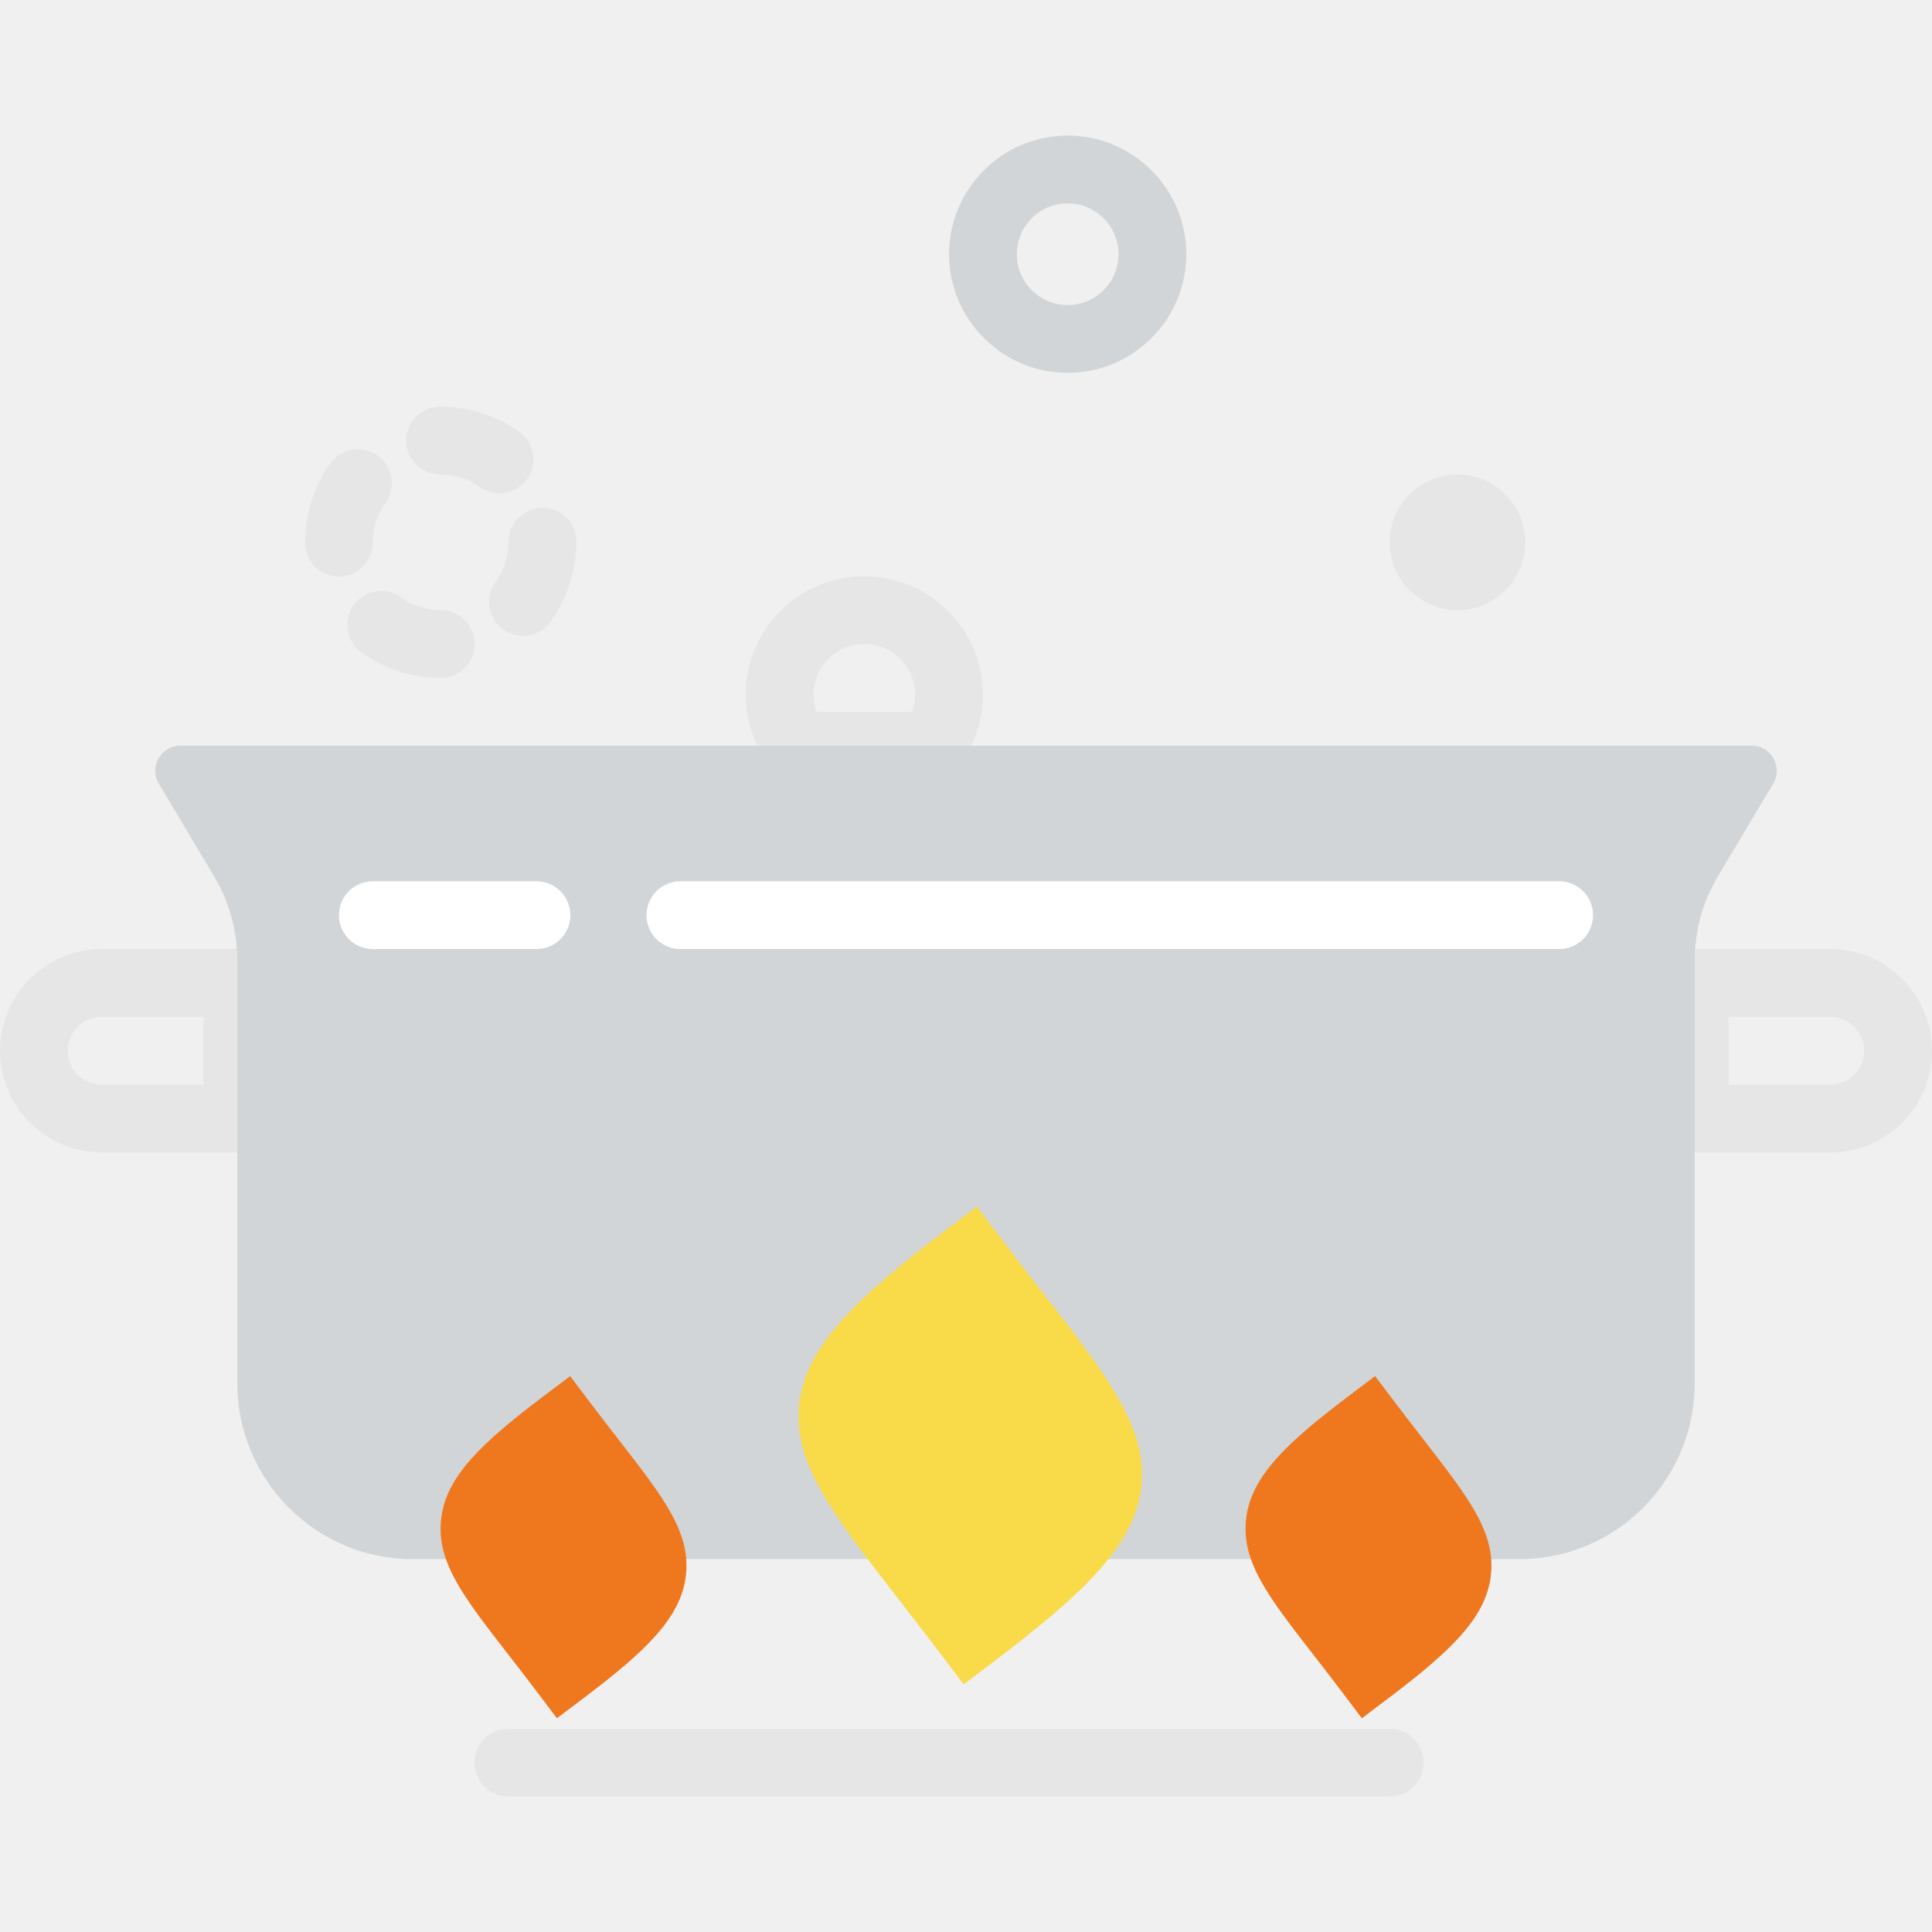
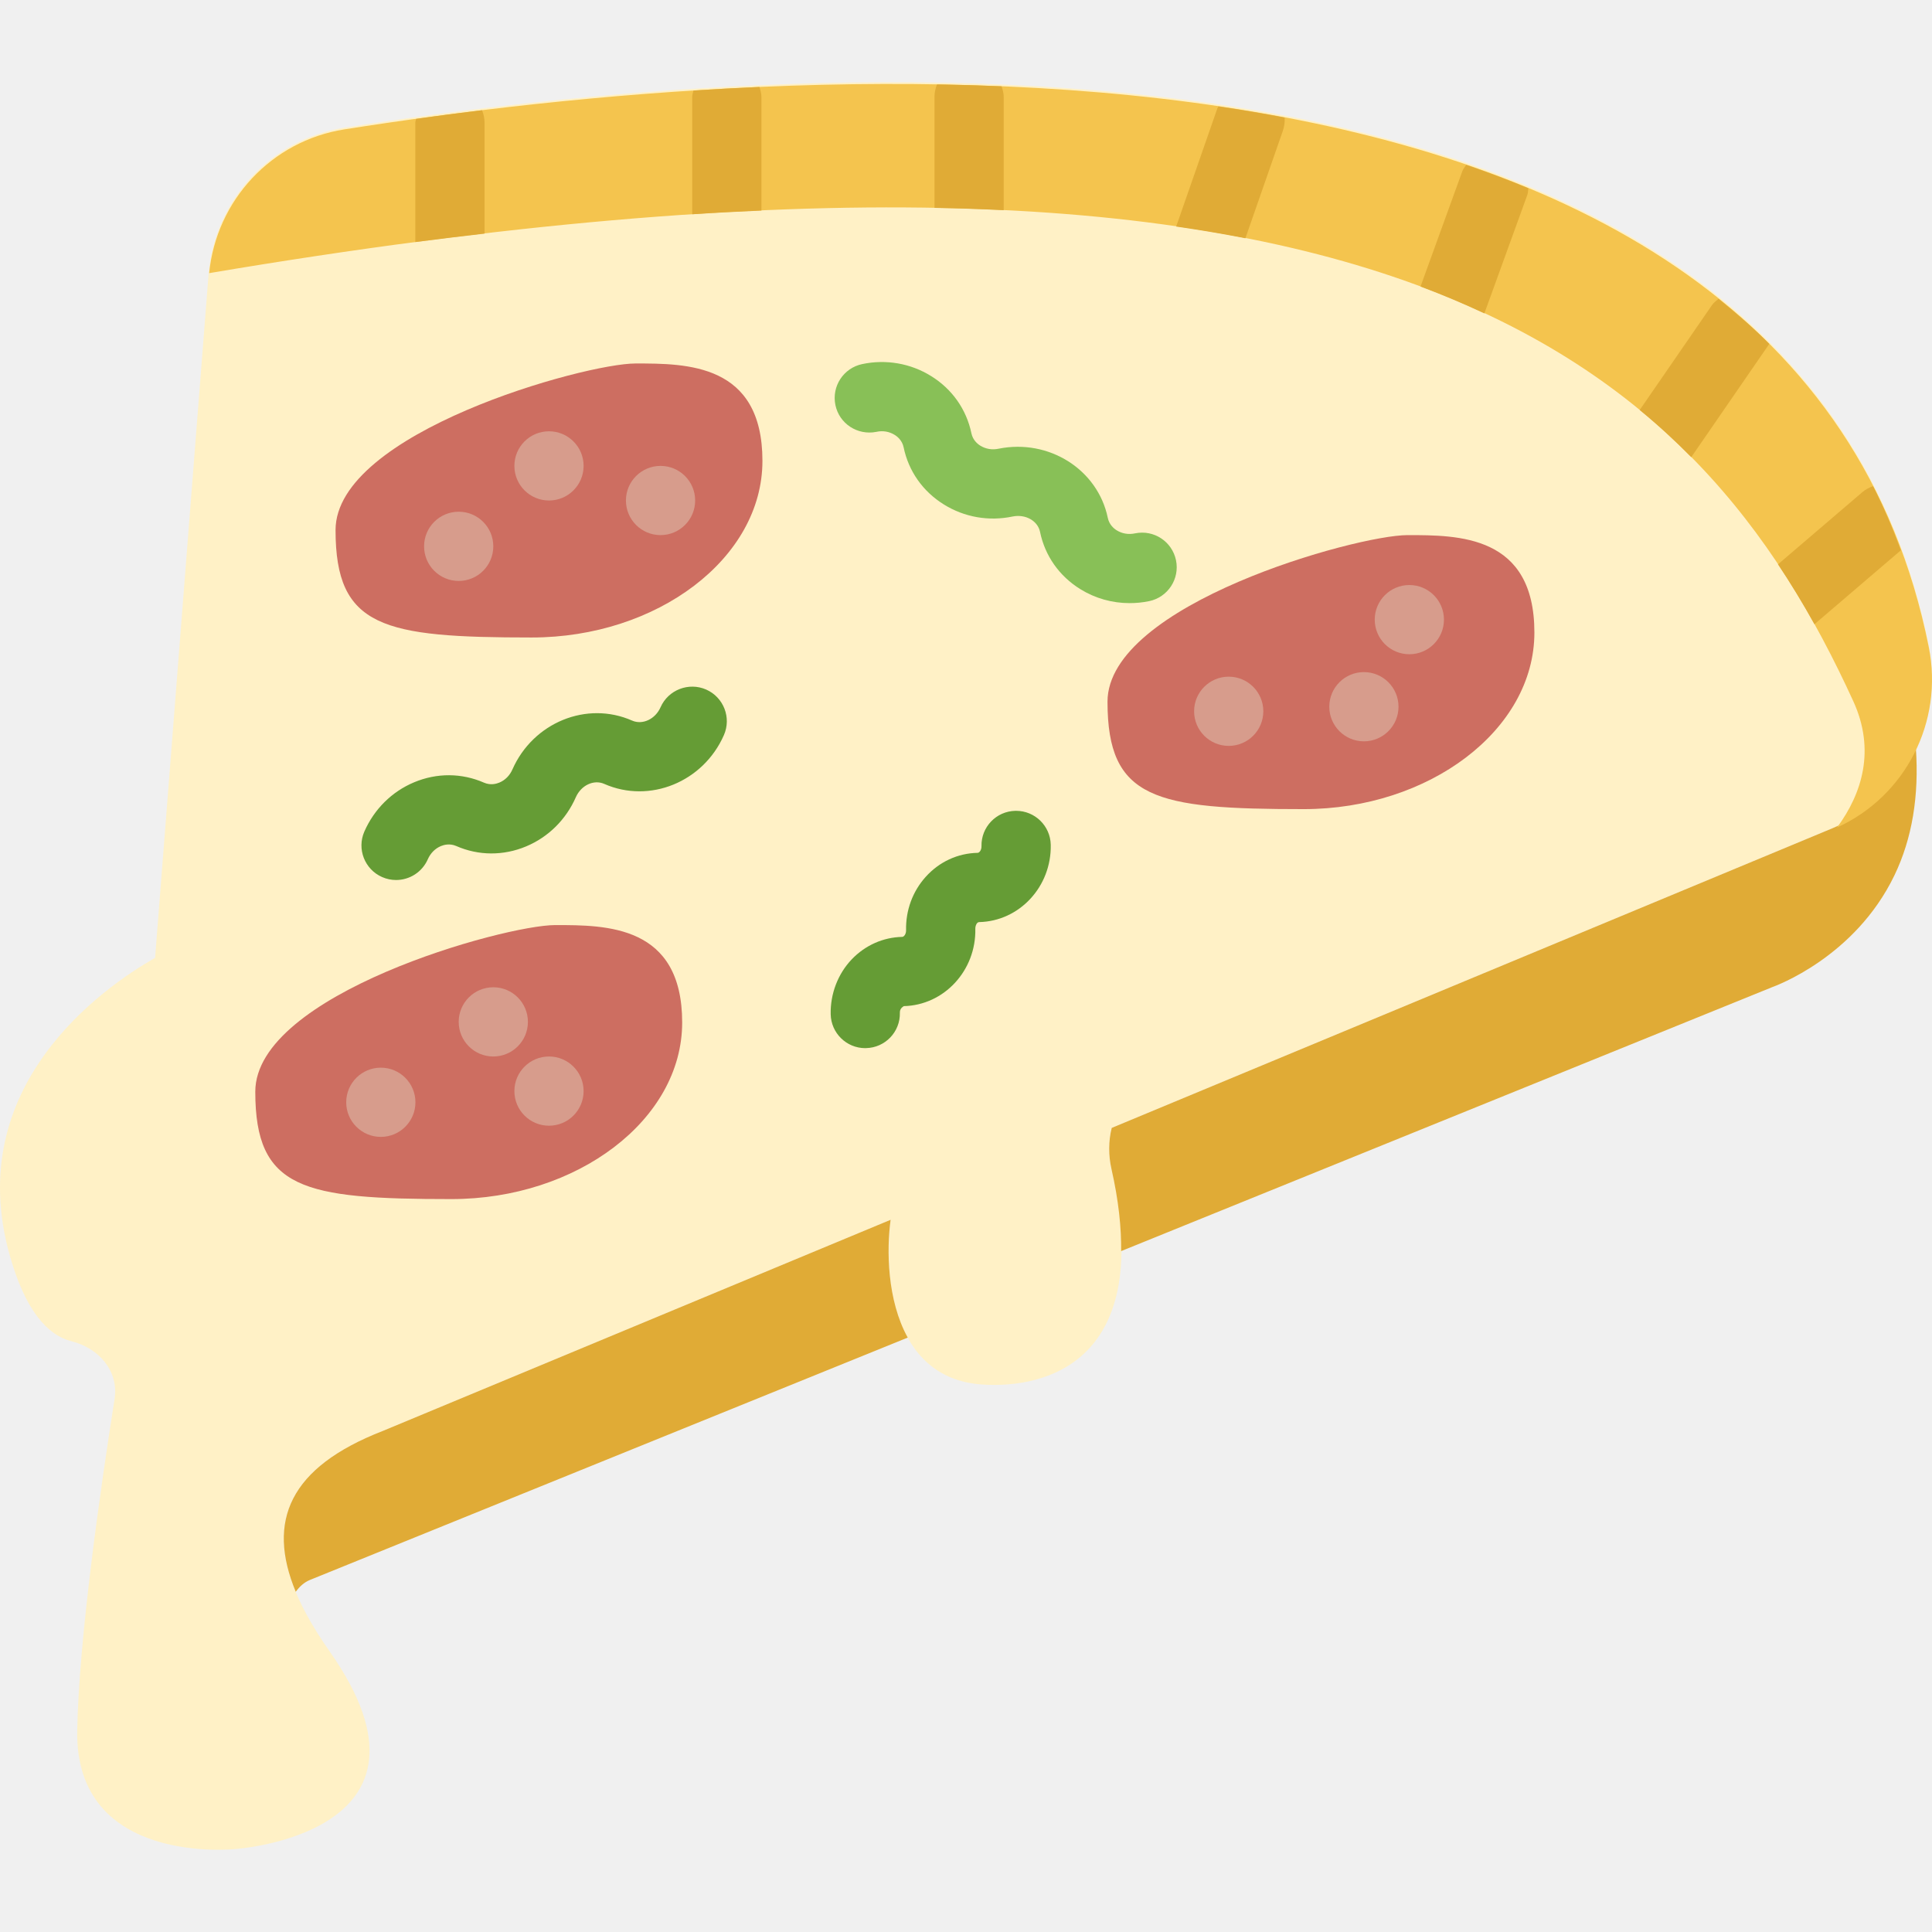
- <svg xmlns="http://www.w3.org/2000/svg" version="1.1" id="Capa_1" x="0px" y="0px" viewBox="0 0 57 57" style="enable-background:new 0 0 57 57;" xml:space="preserve">
+ <svg xmlns="http://www.w3.org/2000/svg" version="1.1" id="Capa_1" x="0px" y="0px" viewBox="0 0 55.821 55.821" style="enable-background:new 0 0 55.821 55.821;" xml:space="preserve">
  <g>
-     <path style="fill:#E6E6E6;" d="M54,34h-5v-6h5c1.654,0,3,1.346,3,3S55.654,34,54,34z M51,32h3c0.552,0,1-0.448,1-1s-0.448-1-1-1h-3   V32z" />
-     <path style="fill:#E6E6E6;" d="M8,34H3c-1.654,0-3-1.346-3-3s1.346-3,3-3h5V34z M3,30c-0.552,0-1,0.448-1,1s0.448,1,1,1h3v-2H3z" />
-     <path style="fill:#D2D5D7;" d="M31.5,11C29.57,11,28,9.43,28,7.5S29.57,4,31.5,4S35,5.57,35,7.5S33.43,11,31.5,11z M31.5,6   C30.673,6,30,6.673,30,7.5S30.673,9,31.5,9S33,8.327,33,7.5S32.327,6,31.5,6z" />
-     <path style="fill:#E6E6E6;" d="M43,18c-1.103,0-2-0.897-2-2s0.897-2,2-2s2,0.897,2,2S44.103,18,43,18z M43,15.998V16V15.998z" />
-     <path style="fill:#E6E6E6;" d="M13.009,20H13c-0.845,0-1.653-0.261-2.338-0.754c-0.448-0.323-0.549-0.948-0.227-1.396   c0.321-0.447,0.948-0.549,1.396-0.227C12.174,17.87,12.577,18,13,18c0.553,0,1.004,0.447,1.004,1S13.562,20,13.009,20z    M15.429,18.761c-0.203,0-0.409-0.062-0.586-0.19c-0.447-0.324-0.547-0.949-0.223-1.396C14.869,16.831,15,16.425,15,16   c0-0.553,0.447-1.019,1-1.019s1,0.43,1,0.982V16c0,0.85-0.263,1.661-0.761,2.348C16.044,18.617,15.738,18.761,15.429,18.761z    M10,17.009c-0.553,0-1-0.438-1-0.991V16c0-0.84,0.259-1.645,0.747-2.328c0.322-0.45,0.945-0.554,1.396-0.232   c0.449,0.321,0.553,0.945,0.231,1.395C11.129,15.177,11,15.58,11,16C11,16.553,10.553,17.009,10,17.009z M14.738,14.555   c-0.201,0-0.403-0.061-0.58-0.186C13.82,14.128,13.42,14,13,14c-0.553,0-1.013-0.447-1.013-1s0.434-1,0.986-1H13   c0.838,0,1.641,0.256,2.32,0.74c0.449,0.321,0.554,0.945,0.233,1.396C15.358,14.409,15.051,14.555,14.738,14.555z" />
-     <path style="fill:#E6E6E6;" d="M27.985,23h-4.971l-0.3-0.396C22.247,21.986,22,21.259,22,20.5c0-1.93,1.57-3.5,3.5-3.5   s3.5,1.57,3.5,3.5c0,0.759-0.247,1.486-0.715,2.104L27.985,23z M24.09,21h2.82c0.053-0.144,0.09-0.312,0.09-0.5   c0-0.827-0.673-1.5-1.5-1.5S24,19.673,24,20.5C24,20.688,24.037,20.856,24.09,21z" />
-     <path style="fill:#D2D5D7;" d="M51.684,22H5.316c-0.572,0-0.925,0.627-0.631,1.12l1.631,2.733C6.764,26.604,7,27.462,7,28.336   v12.462C7,43.671,9.316,46,12.172,46h2.075c-0.641-1.309-0.081-2.142,2.378-4c1.494,1.977,2.483,3.05,2.61,4h7.624   c-3.142-4.069-3.508-5.015,1.765-9c3.747,4.96,5.443,6.248,2.729,9h6.641c-0.641-1.309-0.081-2.142,2.378-4   c1.494,1.977,2.483,3.05,2.61,4h1.843C47.684,46,50,43.671,50,40.799V28.336c0-0.875,0.236-1.733,0.684-2.482l1.631-2.734   C52.609,22.627,52.256,22,51.684,22z" />
-     <path style="fill:#E6E6E6;" d="M41,53H15c-0.553,0-1-0.447-1-1s0.447-1,1-1h26c0.553,0,1,0.447,1,1S41.553,53,41,53z" />
-     <path style="fill:#FFFFFF;" d="M46,28H20.074c-0.553,0-1-0.447-1-1s0.447-1,1-1H46c0.553,0,1,0.447,1,1S46.553,28,46,28z" />
+     <path style="fill:#FFF1C6;" d="M55.729,18.653C51.876-0.621,22.861,1.658,9.95,3.689C7.804,4.027,6.181,5.8,6.023,7.967   L4.481,27.674c-1.513,0.865-5.584,3.705-4.198,8.602c0.446,1.574,1.078,2.3,1.783,2.477c0.794,0.199,1.371,0.862,1.244,1.671   c-0.402,2.55-1.031,6.92-1.079,9.575c-0.071,3.925,4.567,3.425,4.567,3.425s6.437-0.428,2.727-5.709   c-2.049-2.916-1.871-5.046,1.537-6.372l14.673-6.101c-0.2,1.443-0.034,4.58,2.643,4.761c1.847,0.125,4.995-0.666,3.737-6.226   c-0.091-0.401-0.088-0.809,0.007-1.191l20.82-8.656C55.013,23.069,56.169,20.854,55.729,18.653z" />
+     <path style="fill:#E0AB36;" d="M8.96,45.647c-0.178,0.072-0.309,0.199-0.415,0.344c-0.849-2.045-0.18-3.599,2.515-4.647   l14.673-6.101c-0.12,0.862-0.104,2.325,0.494,3.404L8.96,45.647z M54.734,25.294c-1.142,2.372-3.455,3.199-3.529,3.227   l-18.812,7.627c0.007-0.675-0.071-1.452-0.279-2.37c-0.091-0.401-0.088-0.809,0.007-1.19l20.82-8.656   c1.101-0.458,1.932-1.303,2.414-2.32C55.45,22.986,55.251,24.222,54.734,25.294z" />
    <g>
-       <g>
-         <path style="fill:#EF771D;" d="M16.626,49.294c3.969-2.999,2.999-3.325,0-7.294C12.656,44.999,13.627,45.325,16.626,49.294z" />
-         <path style="fill:#EF771D;" d="M16.431,50.694l-0.603-0.798c-0.304-0.401-0.587-0.767-0.846-1.1     c-1.329-1.712-2.132-2.746-1.961-4.031c0.16-1.211,1.179-2.187,3.002-3.563l0.798-0.603l0.603,0.798     c0.304,0.402,0.587,0.767,0.846,1.1c1.329,1.713,2.131,2.746,1.96,4.031c-0.16,1.211-1.179,2.187-3.001,3.563L16.431,50.694z      M16.445,43.408c-0.739,0.601-1.388,1.219-1.441,1.62c-0.061,0.457,0.619,1.331,1.559,2.542c0.079,0.103,0.16,0.207,0.244,0.315     c0.738-0.601,1.388-1.219,1.44-1.62c0.061-0.457-0.618-1.331-1.558-2.542C16.61,43.621,16.528,43.517,16.445,43.408z" />
-       </g>
-       <g>
-         <path style="fill:#F9DA49;" d="M28.626,48.294c6.146-4.643,4.643-5.148,0-11.294C22.48,41.643,23.982,42.148,28.626,48.294z" />
-         <path style="fill:#F9DA49;" d="M28.431,49.694l-0.603-0.798c-0.472-0.625-0.912-1.19-1.313-1.709     c-1.971-2.538-3.16-4.07-2.926-5.833c0.223-1.684,1.73-3.109,4.435-5.152l0.798-0.603l0.603,0.798     c0.473,0.625,0.912,1.191,1.313,1.709c1.97,2.538,3.159,4.07,2.926,5.833c-0.224,1.684-1.73,3.109-4.435,5.152L28.431,49.694z      M28.439,38.404c-1.664,1.306-2.756,2.366-2.868,3.213c-0.124,0.934,0.872,2.218,2.523,4.345     c0.228,0.293,0.467,0.602,0.718,0.928c1.663-1.306,2.755-2.366,2.867-3.213c0.124-0.934-0.872-2.218-2.522-4.344     C28.93,39.039,28.69,38.73,28.439,38.404z" />
-       </g>
-       <g>
-         <path style="fill:#EF771D;" d="M40.374,42c-3.969,2.999-2.999,3.325,0,7.294C44.344,46.295,43.373,45.969,40.374,42z" />
-         <path style="fill:#EF771D;" d="M40.179,50.694l-0.603-0.798c-0.304-0.402-0.587-0.767-0.846-1.1     c-1.329-1.713-2.131-2.746-1.96-4.031c0.16-1.211,1.179-2.187,3.001-3.563l0.798-0.603l0.603,0.798     c0.304,0.401,0.587,0.767,0.846,1.1c1.329,1.712,2.132,2.746,1.961,4.031c-0.16,1.211-1.179,2.187-3.002,3.563L40.179,50.694z      M40.193,43.408c-0.738,0.601-1.388,1.219-1.44,1.62c-0.061,0.457,0.618,1.331,1.558,2.542c0.079,0.103,0.161,0.207,0.244,0.315     c0.739-0.601,1.388-1.219,1.441-1.62c0.061-0.457-0.619-1.331-1.559-2.542C40.358,43.621,40.277,43.517,40.193,43.408z" />
-       </g>
+       <path style="fill:#F4C44E;" d="M55.729,18.703C51.876-0.572,22.861,1.707,9.95,3.738C7.846,4.069,6.254,5.783,6.043,7.892    c34.133-5.768,43.006,2.534,47.504,12.368c0.646,1.412,0.254,2.668-0.469,3.648C55.06,23.006,56.158,20.852,55.729,18.703z" />
    </g>
-     <path style="fill:#FFFFFF;" d="M15.827,28H11c-0.553,0-1-0.447-1-1s0.447-1,1-1h4.827c0.553,0,1,0.447,1,1S16.38,28,15.827,28z" />
+     <path style="fill:#E0AB36;" d="M12,3.542v3.452c0.682-0.09,1.341-0.167,2-0.244V3.542c0-0.127-0.029-0.246-0.072-0.358   c-0.662,0.08-1.292,0.165-1.906,0.25C12.018,3.471,12,3.503,12,3.542z" />
+     <path style="fill:#E0AB36;" d="M20,2.798v3.393c0.683-0.045,1.345-0.078,2-0.107V2.798c0-0.102-0.03-0.194-0.058-0.286   c-0.644,0.028-1.278,0.064-1.906,0.104C20.025,2.678,20,2.734,20,2.798z" />
+     <path style="fill:#E0AB36;" d="M27,2.798v3.208c0.685,0.012,1.35,0.035,2,0.067V2.798c0-0.108-0.03-0.208-0.062-0.305   c-0.623-0.026-1.246-0.043-1.866-0.054C27.029,2.551,27,2.671,27,2.798z" />
+     <path style="fill:#E0AB36;" d="M35.204,3.075c-0.007,0.018-0.022,0.03-0.028,0.048l-1.193,3.423c0.69,0.1,1.358,0.212,2,0.338   l1.082-3.103c0.044-0.127,0.059-0.257,0.052-0.383C36.484,3.278,35.847,3.17,35.204,3.075z" />
+     <path style="fill:#E0AB36;" d="M42.363,4.764c-0.039,0.061-0.087,0.114-0.113,0.185l-1.207,3.33   c0.648,0.242,1.259,0.503,1.845,0.776l1.241-3.424c0.023-0.063,0.019-0.127,0.029-0.19C43.573,5.197,42.973,4.973,42.363,4.764z" />
+     <path style="fill:#E0AB36;" d="M48.865,13.209l2.242-3.254c0.005-0.007,0.005-0.015,0.01-0.022   c-0.461-0.461-0.954-0.888-1.465-1.298c-0.068,0.057-0.14,0.109-0.192,0.186l-2.084,3.025   C47.908,12.282,48.401,12.738,48.865,13.209z" />
+     <path style="fill:#E0AB36;" d="M54.117,14.047c-0.108,0.04-0.213,0.091-0.305,0.17l-2.441,2.088   c0.377,0.566,0.727,1.143,1.053,1.731l2.497-2.136C54.682,15.256,54.419,14.635,54.117,14.047z" />
+     <path style="fill:#88C057;" d="M32.636,17.426c-0.502,0-0.994-0.138-1.423-0.404c-0.608-0.377-1.021-0.964-1.163-1.653   c-0.066-0.321-0.418-0.52-0.79-0.446c-0.689,0.146-1.397,0.021-1.989-0.347c-0.608-0.377-1.021-0.964-1.163-1.653   c-0.041-0.197-0.18-0.31-0.259-0.358c-0.154-0.096-0.342-0.13-0.53-0.087c-0.544,0.107-1.07-0.236-1.182-0.776   c-0.112-0.541,0.235-1.07,0.776-1.183c0.689-0.145,1.398-0.021,1.99,0.347c0.608,0.376,1.021,0.964,1.164,1.653   c0.041,0.197,0.179,0.31,0.258,0.358c0.153,0.095,0.341,0.128,0.53,0.087c1.45-0.291,2.863,0.599,3.153,2.001   c0.041,0.197,0.179,0.31,0.258,0.358c0.153,0.095,0.341,0.128,0.53,0.087c0.543-0.111,1.069,0.236,1.182,0.776   c0.112,0.541-0.235,1.07-0.776,1.183C33.014,17.408,32.824,17.426,32.636,17.426z" />
+     <path style="fill:#659C35;" d="M25,30.284c-0.542,0-0.987-0.434-0.999-0.978c-0.013-0.592,0.209-1.171,0.611-1.591   c0.388-0.404,0.905-0.634,1.457-0.646c0.046-0.001,0.113-0.077,0.11-0.193c-0.012-0.573,0.188-1.119,0.564-1.538   c0.393-0.438,0.927-0.686,1.505-0.697c0.046-0.001,0.113-0.077,0.11-0.193c-0.012-0.552,0.426-1.01,0.979-1.021   c0.007,0,0.015,0,0.022,0c0.542,0,0.988,0.434,1,0.979c0.026,1.207-0.902,2.21-2.068,2.236c-0.075,0.001-0.113,0.118-0.111,0.192   c0.026,1.207-0.902,2.21-2.068,2.236c-0.073,0.048-0.114,0.101-0.112,0.191c0.013,0.553-0.425,1.01-0.977,1.022   C25.015,30.284,25.008,30.284,25,30.284z" />
+     <path style="fill:#659C35;" d="M11.443,25.426c-0.134,0-0.271-0.027-0.402-0.085c-0.506-0.222-0.735-0.813-0.513-1.317   c0.285-0.647,0.794-1.152,1.436-1.421c0.658-0.276,1.376-0.272,2.022,0.011c0.186,0.081,0.356,0.033,0.442-0.003   c0.167-0.069,0.301-0.205,0.378-0.381c0.597-1.354,2.146-1.989,3.458-1.41c0.299,0.131,0.669-0.04,0.821-0.385   c0.223-0.505,0.816-0.732,1.318-0.512c0.505,0.223,0.735,0.813,0.512,1.318c-0.595,1.353-2.145,1.987-3.457,1.408   c-0.301-0.134-0.669,0.04-0.821,0.386c-0.284,0.646-0.794,1.151-1.436,1.42c-0.658,0.275-1.376,0.271-2.021-0.012   c-0.185-0.08-0.356-0.033-0.442,0.003c-0.167,0.07-0.301,0.206-0.378,0.382C12.194,25.204,11.828,25.426,11.443,25.426z" />
+     <path style="fill:#CD6E61;" d="M19.71,29.542c0,2.818-3.042,5.103-6.667,5.103c-4.292,0-5.667-0.285-5.667-3.103   s7.194-4.814,8.667-4.814S19.71,26.724,19.71,29.542z" />
+     <path style="fill:#CD6E61;" d="M22.029,13.316c0,2.818-3.042,5.103-6.667,5.103c-4.292,0-5.667-0.285-5.667-3.103   s7.194-4.814,8.667-4.814S22.029,10.498,22.029,13.316z" />
+     <path style="fill:#CD6E61;" d="M44.333,18.275c0,2.818-3.042,5.103-6.667,5.103c-4.292,0-5.667-0.285-5.667-3.103   s7.194-4.814,8.667-4.814S44.333,15.456,44.333,18.275z" />
+     <circle style="fill:#D79C8C;" cx="35.501" cy="20.551" r="1" />
+     <circle style="fill:#D79C8C;" cx="40.72" cy="17.903" r="1" />
+     <circle style="fill:#D79C8C;" cx="39.407" cy="20.419" r="1" />
+     <circle style="fill:#D79C8C;" cx="13.253" cy="15.785" r="1" />
+     <circle style="fill:#D79C8C;" cx="19.085" cy="14.461" r="1" />
+     <circle style="fill:#D79C8C;" cx="15.862" cy="13.461" r="1" />
+     <circle style="fill:#D79C8C;" cx="11.003" cy="31.848" r="1" />
+     <circle style="fill:#D79C8C;" cx="14.253" cy="29.525" r="1" />
+     <circle style="fill:#D79C8C;" cx="15.862" cy="31.525" r="1" />
  </g>
  <g>
</g>
  <g>
</g>
  <g>
</g>
  <g>
</g>
  <g>
</g>
  <g>
</g>
  <g>
</g>
  <g>
</g>
  <g>
</g>
  <g>
</g>
  <g>
</g>
  <g>
</g>
  <g>
</g>
  <g>
</g>
  <g>
</g>
</svg>
